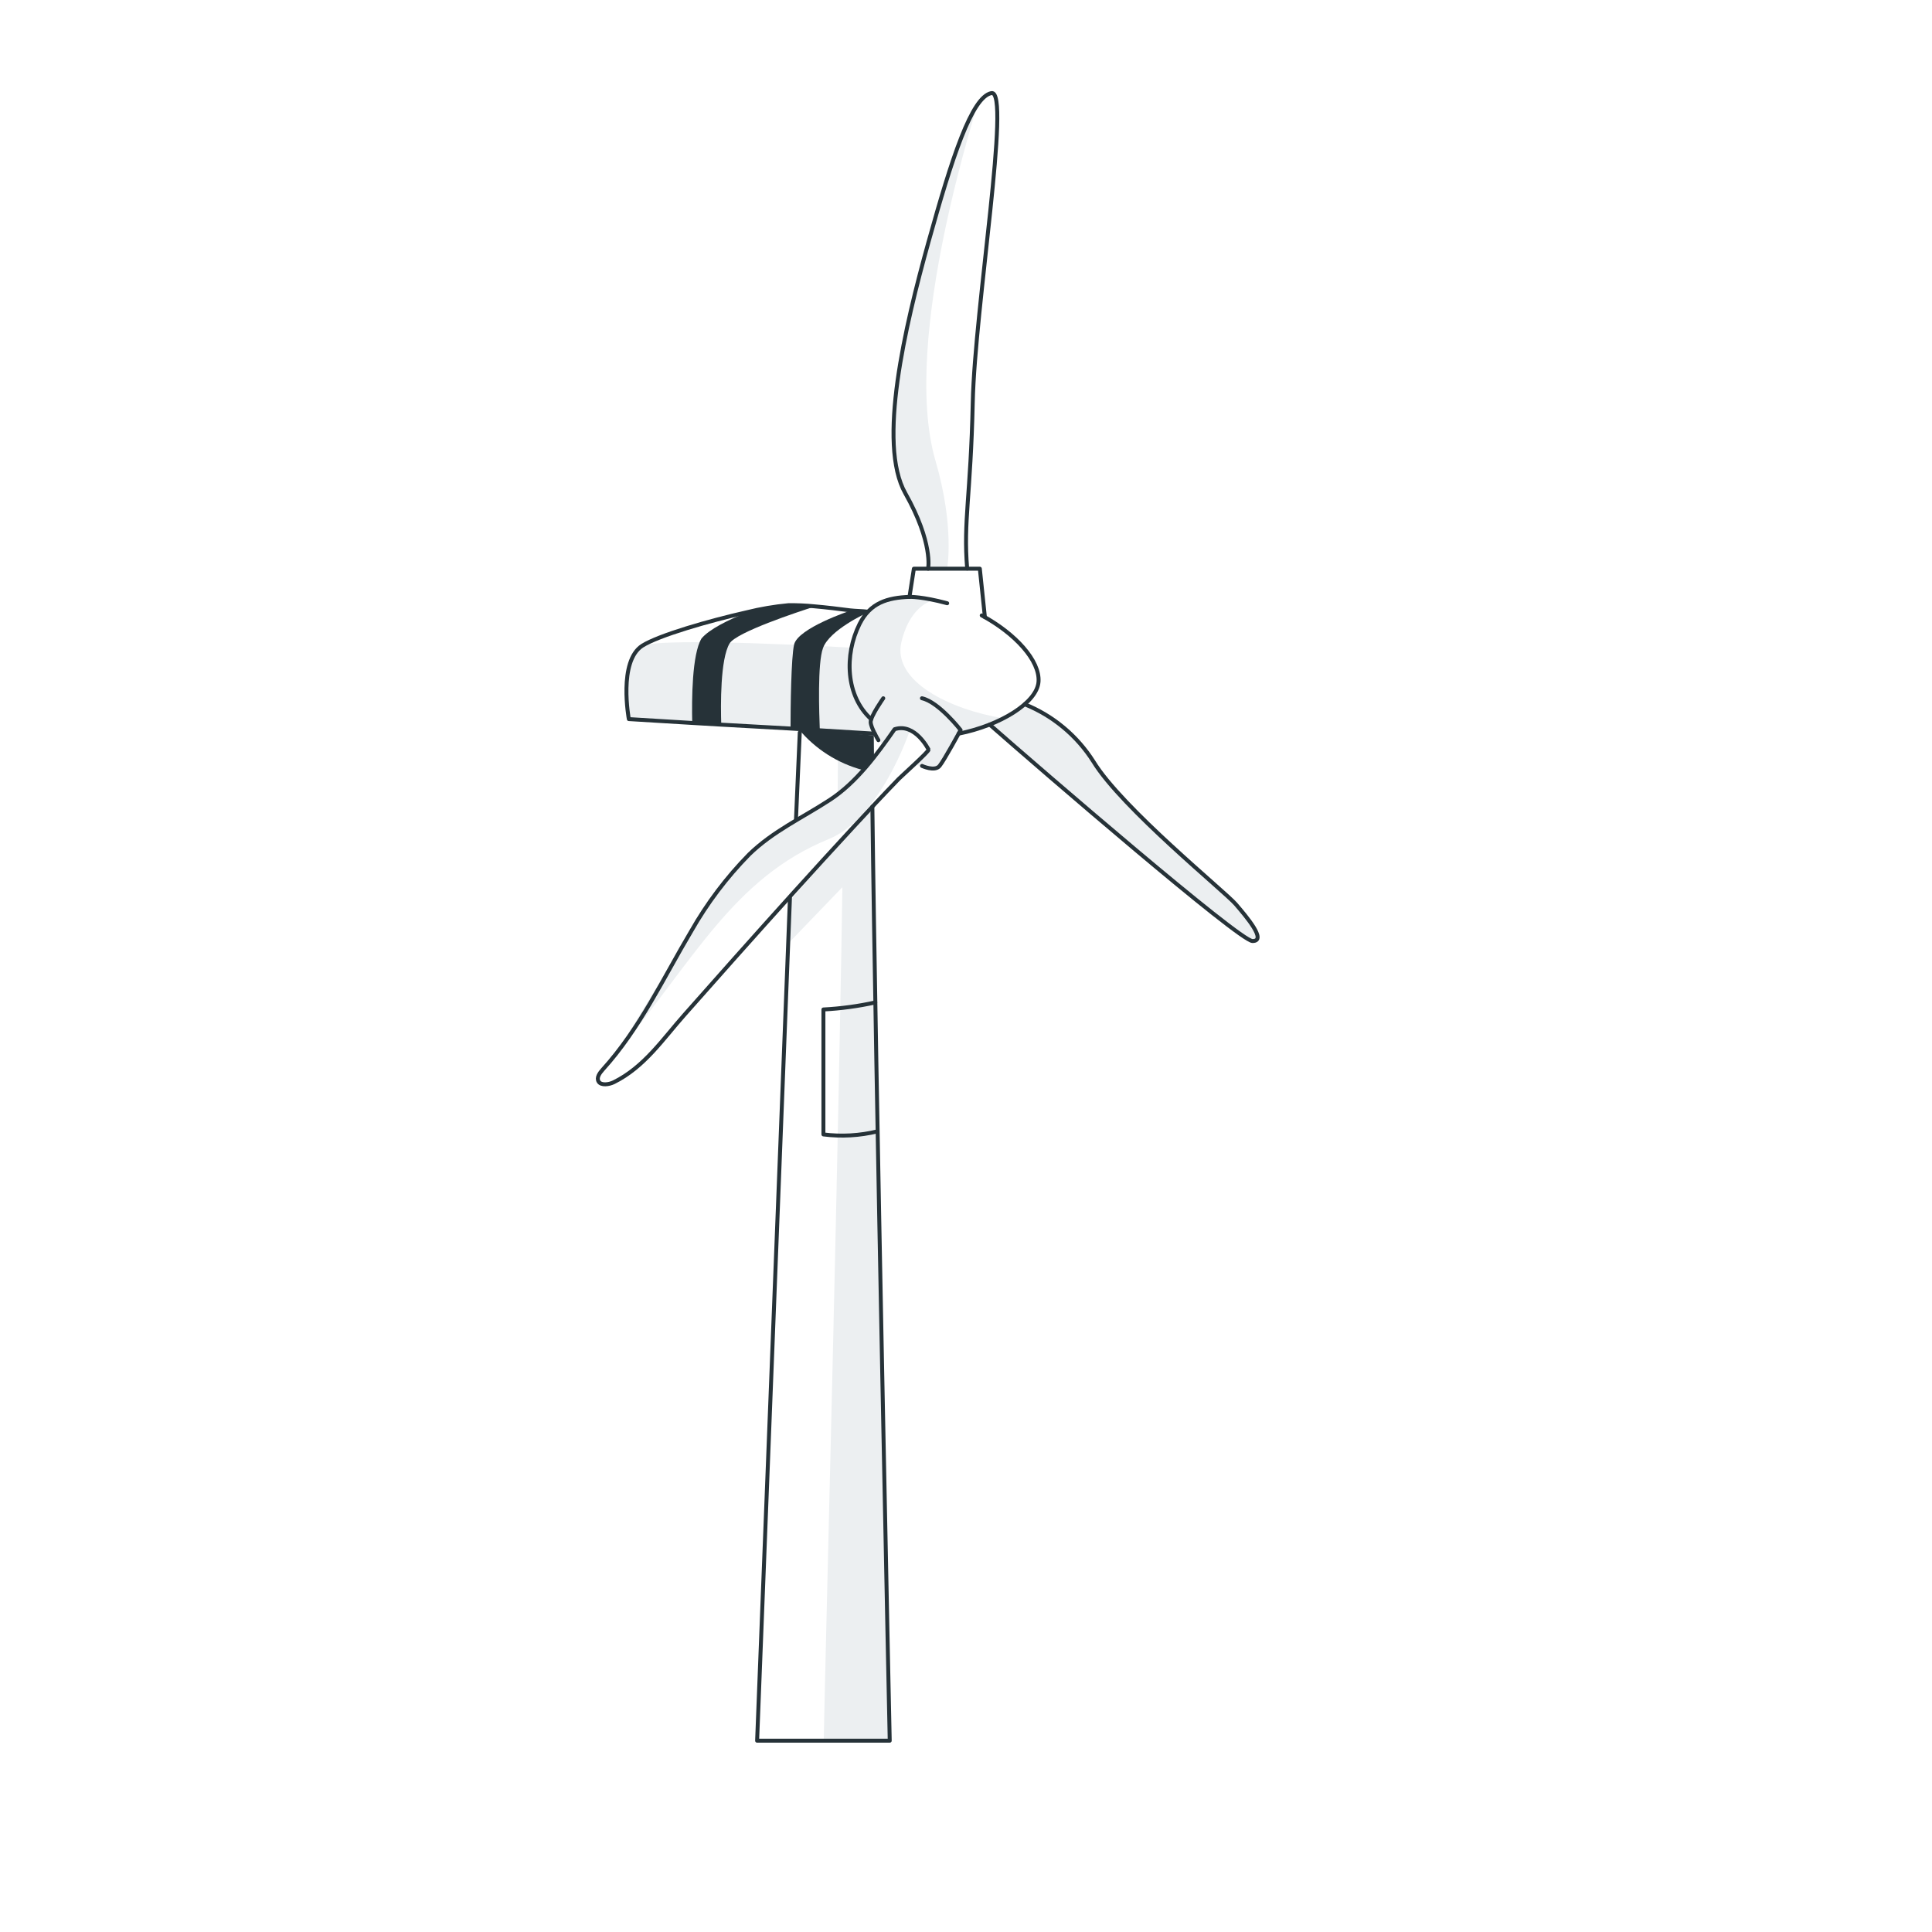
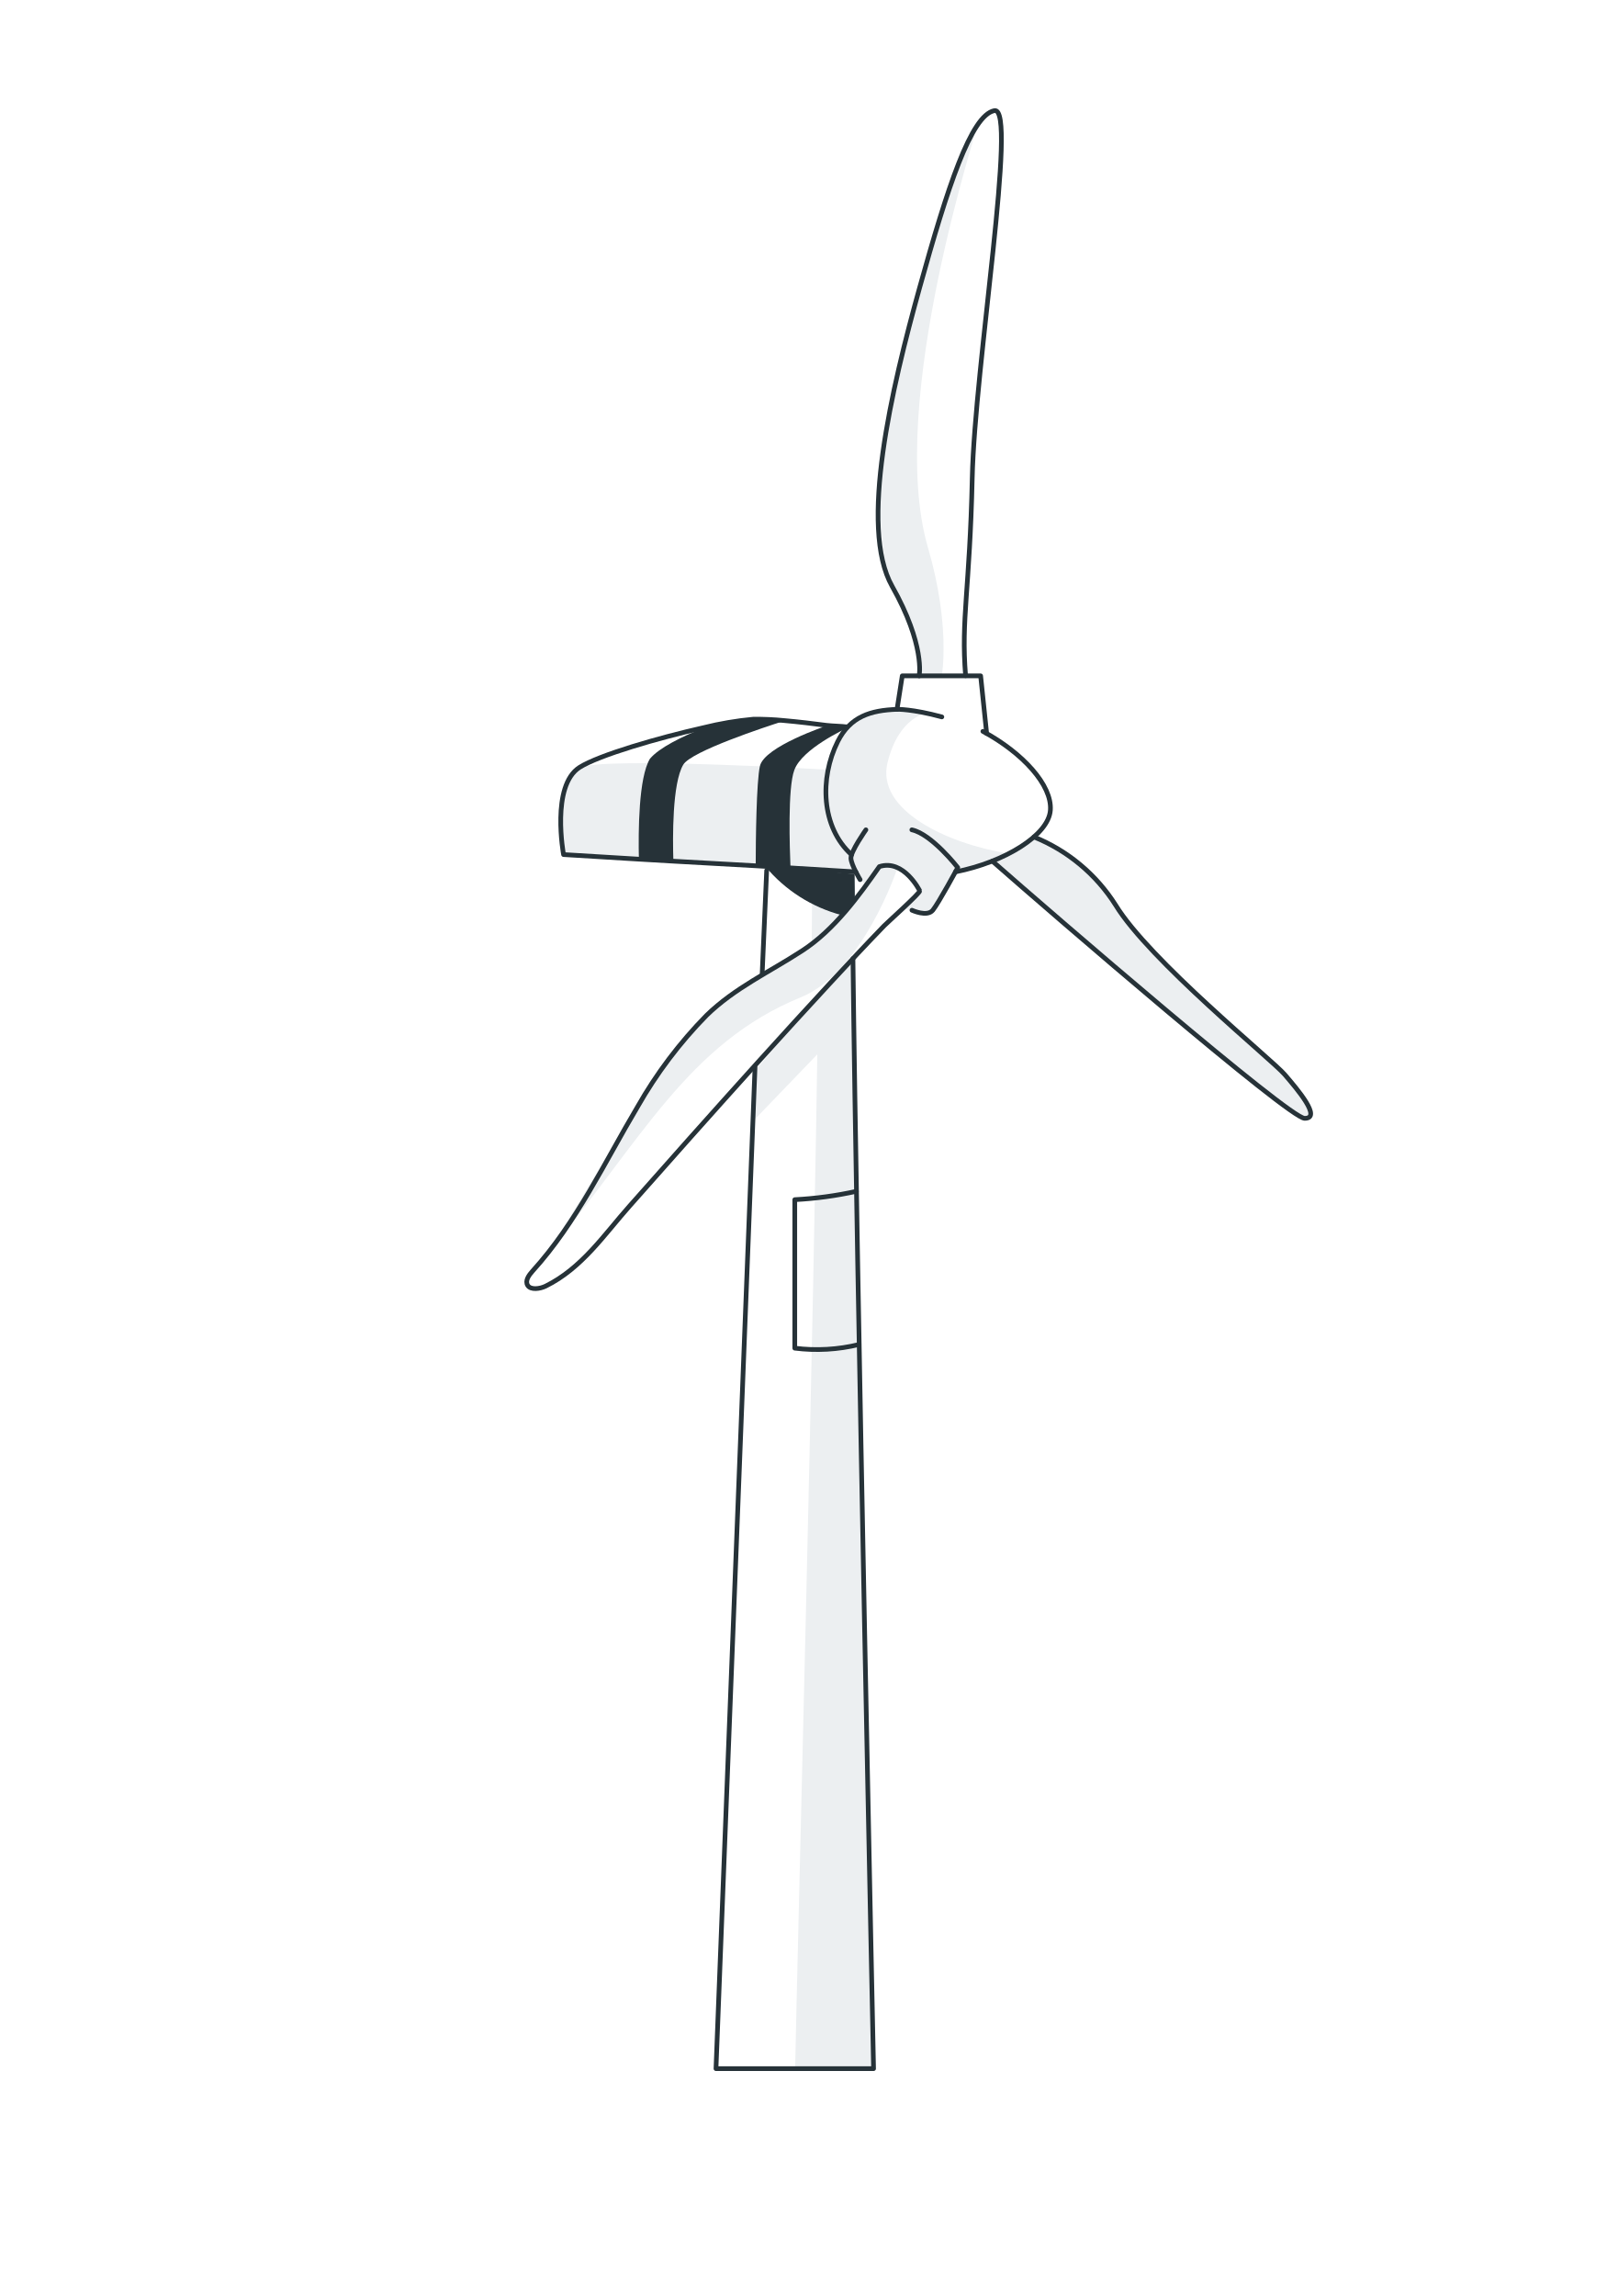
- <svg xmlns="http://www.w3.org/2000/svg" class="animated" viewBox="0 0 500 500" version="1.1">
+ <svg xmlns="http://www.w3.org/2000/svg" class="animated" viewBox="40 0 350 500" version="1.1">
  <style>svg#freepik_stories-wind-turbine:not(.animated) .animable {opacity: 0;}svg#freepik_stories-wind-turbine.animated #freepik--wind-turbine-1--inject-16 {animation: 1s 1 forwards cubic-bezier(.36,-0.01,.5,1.38) slideUp,1.5s Infinite  linear floating;animation-delay: 0s,1s;}            @keyframes slideUp {                0% {                    opacity: 0;                    transform: translateY(30px);                }                100% {                    opacity: 1;                    transform: inherit;                }            }                    @keyframes floating {                0% {                    opacity: 1;                    transform: translateY(0px);                }                50% {                    transform: translateY(-10px);                }                100% {                    opacity: 1;                    transform: translateY(0px);                }            }        .animator-hidden { display: none; }</style>
  <g id="freepik--Shadow--inject-16" class="animable animator-hidden" style="transform-origin: 250px 457.39px;">
    <ellipse cx="250" cy="457.39" rx="133.72" ry="15.53" style="fill: rgb(236, 239, 241); transform-origin: 250px 457.39px;" id="eleeogs9lgvzh" class="animable" />
    <g id="ellyk4jlitns">
      <ellipse cx="250" cy="457.39" rx="133.72" ry="15.53" style="fill: rgb(255, 255, 255); opacity: 0.5; transform-origin: 250px 457.39px;" class="animable" />
    </g>
  </g>
  <g id="freepik--wind-turbine-2--inject-16" class="animable animator-hidden" style="transform-origin: 307.18px 304.277px;">
    <path d="M367.84,315.15l-.06-.07-.23-.31c-.15-.19-.28-.37-.42-.53h0l-4.43-4.49-.1-.09L347.7,294.57a1,1,0,0,1-.14-.16c-.76-.9-6.34-7.52-8.73-11.23a.75.75,0,0,1-.07-.12,10.93,10.93,0,0,1-.6-1,10.71,10.71,0,0,0-1.24-1.77.53.53,0,0,1-.1-.12,41.73,41.73,0,0,0-10.55-8.3l-.19-.09a24.33,24.33,0,0,0-2.44-1.17l-.17-.07a4.2,4.2,0,0,0,2.18-4.16,2.17,2.17,0,0,0,0-.25.57.57,0,0,0,0-.18l0-.15c-.63-2.51-3.8-5.91-6.63-7.86l-.71-.47a7.3,7.3,0,0,0-.63-.37l-.27-.15h0l-.78-7.54h-1.37l-.4-4.64s0-1.83.1-4.75c0-.16,0-.31,0-.47.18-7,.59-19.63,1.34-28.65v0c1.07-13.14,2.64-27.74,3.23-35.75,0-.09,0-.17,0-.25a.66.66,0,0,1,0-.14c0-.46.07-.91.1-1.36s.07-.8.1-1.19c.51-5.74,1.13-11,.23-13.32a2,2,0,0,0-.75-1c-1.82-1.14-4.67,6.17-6.82,13.32h0c-.41,1.4-.8,2.8-1.15,4.12-.05.18-.1.35-.16.54-1.55,5.9-5.29,20.45-7.37,32a67.13,67.13,0,0,0-1.43,12.93,0,0,0,0,0,0,.05c.45,9.24,1.09,10,3.35,17A58.15,58.15,0,0,1,308.21,249v0l-1.08.2-.86.16-.7,4.39a10.54,10.54,0,0,0-4.55.92,5.73,5.73,0,0,0-2.06,1.56h0l-1-.22h0a45.81,45.81,0,0,0-7.27-.77,48.48,48.48,0,0,0-8.19.51h-.09c-8.21,1.26-15.39,3.91-18,5.49a2.26,2.26,0,0,0-.26.16h0a1.48,1.48,0,0,0-.27.19.42.42,0,0,0-.13.11l-.09.07a.52.52,0,0,0-.11.1l-.1.11c-.83,1-1.51,3.31-1.76,5.7v0a14.11,14.11,0,0,0,.16,4.35,3.66,3.66,0,0,0,.2.68.16.16,0,0,1,0,0l9.85.58,4.51.27,6.08.35h0l-.9,20.37s-2.5,1.83-5.5,4.41a59.11,59.11,0,0,0-6.63,6.61c-.18.2-.33.41-.5.63l-.62.83a1.19,1.19,0,0,0-.16.23,139.19,139.19,0,0,0-7.42,12.59c-2.47,4.56-4.61,8.65-5.51,9.91a0,0,0,0,0,0,0c-1.06,1.49-3,5.33-5,8.84-1.59,2.85-3.2,5.5-4.36,6.49l0,0c-2.57,2.2-4.15,4.57-2.84,5.18s3.44.25,7.36-3a.41.41,0,0,0,.13-.1c3.88-3.2,13.78-16.36,14.39-17.17s1.42-1.75,2.15-2.62c.29-.36.59-.74.9-1.1,1.77-2.13,4-4.86,6-7.24.49-.62,1-1.23,1.52-1.85q.44-.54.9-1.08c.65-.8,1.31-1.59,2-2.38,2-2.33,2.48-2,2.48-2l-.15,3.65-.11,2.35h0l-3.66,132.75c3.27-.65,6.53.83,9.77,0,3.08-.79,9.13.95,12.17,0h.07l-4.91-155.16v-.24l.14-.14,2.17-2.4,11.2-12.32a.36.36,0,0,1,.11-.1,4,4,0,0,0,.51.31,2,2,0,0,0,1.95.1c1-.68,3.22-5.44,3.22-5.44l2.89-.74.07,0h0l1.41-.36,1.21,1.13L326.3,282l.31.29,40.77,37.89.06.05c.25.29,2.57,2.8,4.07,2.06C372.74,321.7,369.39,317.13,367.84,315.15ZM295.47,283l-.64.73-.08.09-.8.9-.05,0v-9.72h.93l5.36,0,.29,1.19,0,.17-.59.88A71.78,71.78,0,0,1,295.47,283Z" style="fill: rgb(255, 255, 255); transform-origin: 307.178px 304.137px;" id="elo7y5tipxot" class="animable" />
    <path d="M320.18,272.7l-1.34,2.4L317.63,274l-1.45.37-.07,0-2.89.74s-2.17,4.76-3.22,5.44a2,2,0,0,1-1.95-.1l.67-1.78a6.62,6.62,0,0,0-6.76-4.39l-.46,2.87s-2-3.35-1.95-3.82-2.83-3.54-3.28-8.05,1.77-13.33,13.31-10.94c0,0-3.73.36-5.24,6.52S312,271.38,320.18,272.7Z" style="fill: rgb(236, 239, 241); transform-origin: 308.198px 267.347px;" id="eleyvorm7z59f" class="animable" />
    <polygon points="280.34 317.89 291.32 306.45 290.27 299.38 281.03 310.78 280.34 317.89" style="fill: rgb(236, 239, 241); transform-origin: 285.83px 308.635px;" id="ellocrje39gq9" class="animable" />
    <path d="M288.18,265.89v-1.48l6.29,6.21-.51,4.11v10.35c-1.64,1.64-4.42,3.88-5.72,4.9C288.38,275.83,288.38,266.36,288.18,265.89Z" style="fill: rgb(236, 239, 241); transform-origin: 291.325px 277.195px;" id="elm4tuu02w4za" class="animable" />
    <path d="M298.83,450.49h-.07c-3,.95-9.09-.79-12.17,0,.33-18.91.77-95.81,1.12-119.42.1-6.8.19-13.46.28-19.74,0-.49,0-1,0-1.44,0-2.69.07-5.31.1-7.84V302l.79-.9,1.39-1.59,3.63-4.16h0Z" style="fill: rgb(236, 239, 241); transform-origin: 292.71px 373.066px;" id="el7urjypljcdh" class="animable" />
    <path d="M371.51,322.32c-1.59.79-4.09-2.08-4.09-2.08L317.63,274l-1.45.37a23.8,23.8,0,0,0,7.46-3.72c5.36,2.16,12.66,8,14.52,11.45s9.49,12.44,9.49,12.44l19.48,19.72S373.09,321.53,371.51,322.32Z" style="fill: rgb(236, 239, 241); transform-origin: 343.978px 296.554px;" id="elgbppnhox3yg" class="animable" />
    <path d="M296.56,261.71s-29.36-1.73-32.5-.27-3.05,8.8-2.1,11.41l37.55,2.21,0-1.74.09-.47S295.76,270.14,296.56,261.71Z" style="fill: rgb(236, 239, 241); transform-origin: 280.489px 267.957px;" id="elubvec42plm" class="animable" />
    <path d="M305.58,274.73s-5.42,11.73-12.57,16.8-21.15,14.73-33.2,29.21c0,0,6.25-13.77,13.15-19.49s16.2-11.21,19-14.16,10-12.82,10-12.82Z" style="fill: rgb(236, 239, 241); transform-origin: 282.695px 297.505px;" id="elw88qm4y4pe" class="animable" />
    <path d="M312.28,171.48c-4.21,21.19-5.36,50.73-2.65,61.12s1.81,16.81,1.81,16.81h-4.3v-.16l1.07-.2a56.69,56.69,0,0,0-2.63-11.26c-2.27-7-2.9-7.78-3.36-17s6.8-37.35,8.94-45.42c.36-1.34.76-2.76,1.18-4.18Z" style="fill: rgb(236, 239, 241); transform-origin: 307.27px 210.3px;" id="el7f96uxzjp88" class="animable" />
    <path d="M305.58,253.79c-3.45.13-6.11.93-7.75,4.21-2.42,4.82-2.17,11.25,1.8,14.85" style="fill: none; stroke: rgb(38, 50, 56); stroke-linecap: round; stroke-linejoin: round; transform-origin: 300.926px 263.32px;" id="el2eeyv7ucxao" class="animable" />
    <path d="M313.22,275.1c6.45-1.28,12.19-4.83,12.42-8.09s-3.59-7.5-8.83-10.33" style="fill: none; stroke: rgb(38, 50, 56); stroke-linecap: round; stroke-linejoin: round; transform-origin: 319.435px 265.89px;" id="elakmhnn1e5in" class="animable" />
    <path d="M317.31,257l-.79-7.55H306.26l-.68,4.38a22.67,22.67,0,0,1,5.86,1" style="fill: none; stroke: rgb(38, 50, 56); stroke-linecap: round; stroke-linejoin: round; transform-origin: 311.445px 253.225px;" id="el91q8854au6w" class="animable" />
    <path d="M308.17,249.41s.9-5-4-14.54,0-32.11,4-48.35,7.5-28,10.92-28.69-2.88,41.32-3.24,59.54-1.65,22.79-1,32" style="fill: none; stroke: rgb(38, 50, 56); stroke-linecap: round; stroke-linejoin: round; transform-origin: 311.11px 203.616px;" id="elsh54l6n1heh" class="animable" />
    <path d="M308.73,278.66s-2.66-5.79-6.77-4.39c-3.48,5.37-7.61,11.49-12.88,15.21-5.55,3.91-11.37,6.76-16.12,11.77a79.71,79.71,0,0,0-11.57,16.55c-5.58,10.12-10.19,20.93-17.61,29.79-.63.75-1.31,1.77-.81,2.61s2,.64,3,.11c6.09-3.24,9.81-9.33,14.07-14.51,3.38-4.11,6.74-8.23,10.12-12.33,7.77-9.41,15.57-18.79,23.5-28.06,3-3.51,6-7,9.1-10.43C303.21,284.47,308.87,279,308.73,278.66Z" style="fill: none; stroke: rgb(38, 50, 56); stroke-linecap: round; stroke-linejoin: round; transform-origin: 275.765px 312.41px;" id="el6opmdudy5ze" class="animable" />
    <path d="M300.75,276.12a9.73,9.73,0,0,1-1.21-2.8c0-.89,2-3.74,2-3.74" style="fill: none; stroke: rgb(38, 50, 56); stroke-linecap: round; stroke-linejoin: round; transform-origin: 300.54px 272.85px;" id="elp9jjrsyhz2t" class="animable" />
    <path d="M307.53,280.12s2,.92,2.73,0,3.26-5.59,3.26-5.59-3.4-4.39-6-4.95" style="fill: none; stroke: rgb(38, 50, 56); stroke-linecap: round; stroke-linejoin: round; transform-origin: 310.52px 275.054px;" id="eldnesb1nnesa" class="animable" />
    <path d="M317.85,273.88c10,9.6,50.08,48.44,52.64,48.44,2.94,0-1.21-5.34-3.36-8.08s-22.7-21-28.38-31.18c-3.61-6.5-11-10.69-15.28-12.51" style="fill: none; stroke: rgb(38, 50, 56); stroke-linecap: round; stroke-linejoin: round; transform-origin: 344.679px 296.435px;" id="el4val7x4vlx" class="animable" />
    <path d="M300.19,275.1l-8.57-.5-4.56-.28-10.74-.62-4.5-.27-9.86-.58s-1.68-9,2.1-11.41c2.56-1.62,10.31-3.87,16.23-5.2a43.84,43.84,0,0,1,6.5-1.11,36.14,36.14,0,0,1,4,.18c1.9.16,3.94.41,5.58.62.76.1,2.06.12,2.58.2" style="fill: none; stroke: rgb(38, 50, 56); stroke-linecap: round; stroke-linejoin: round; transform-origin: 280.889px 265.114px;" id="el2h1vmu1huqy" class="animable" />
    <line x1="281.5" y1="294.43" x2="282.4" y2="274.05" style="fill: none; stroke: rgb(38, 50, 56); stroke-linecap: round; stroke-linejoin: round; transform-origin: 281.95px 284.24px;" id="elk26ikwfcsg8" class="animable" />
    <polyline points="298.76 450.49 276.82 450.49 280.48 317.74 280.48 317.73 280.59 315.38 280.6 315.28 280.79 310.7" style="fill: none; stroke: rgb(38, 50, 56); stroke-linecap: round; stroke-linejoin: round; transform-origin: 287.79px 380.595px;" id="eli9596ybuvbm" class="animable" />
    <path d="M298.76,450.49c-.39-18.69-3.9-97.66-4.29-120-.13-7-.24-13.82-.34-20.07-.08-5.48-.16-10.56-.21-15v-.23h0" style="fill: none; stroke: rgb(38, 50, 56); stroke-linecap: round; stroke-linejoin: round; transform-origin: 296.34px 372.84px;" id="el84yb9dtd2hf" class="animable" />
    <path d="M294,274.73c-.15,0-.13,3.66-.08,10.46" style="fill: none; stroke: rgb(38, 50, 56); stroke-linecap: round; stroke-linejoin: round; transform-origin: 293.942px 279.96px;" id="elcflv97n0y48" class="animable" />
    <path d="M290.8,255.31c-2.49.79-12.14,4-13.18,5.73-1.45,2.45-1.39,9.64-1.3,12.66l-4.5-.27c-.09-3.68-.05-10.68,1.43-13.15,1.21-1.44,4.15-2.89,7-4a43.84,43.84,0,0,1,6.5-1.11A36.14,36.14,0,0,1,290.8,255.31Z" style="fill: rgb(38, 50, 56); transform-origin: 281.296px 264.431px;" id="ele0xbv6cak86" class="animable" />
    <path d="M299,256.29s-5.8,2.65-6.85,5.47c-.88,2.35-.61,10.24-.49,12.84l-4.56-.28c0-3.28.1-11.07.56-13.1.58-2.58,8.76-5.29,8.76-5.29l1.95.27Z" style="fill: rgb(38, 50, 56); transform-origin: 293.05px 265.265px;" id="el04f2pduz41st" class="animable" />
    <path d="M294.13,310.37a49.81,49.81,0,0,1-8.06,1.09v19.47a23.27,23.27,0,0,0,8.4-.48" style="fill: none; stroke: rgb(38, 50, 56); stroke-linecap: round; stroke-linejoin: round; transform-origin: 290.27px 320.74px;" id="elc1xqxw8csj4" class="animable" />
    <path d="M282.4,274.05A19,19,0,0,0,294,280.23l-.06-5.72Z" style="fill: rgb(38, 50, 56); transform-origin: 288.2px 277.14px;" id="el9dxzsuf6lln" class="animable" />
    <g id="elgalw51yw705">
      <path d="M293.92,295.33l-3.63,4.16h0l0-.11-1.36,1.69h0l-.79.9v.07L281,310.78l-.69,7.11,7.67-8c0,.48,0,1,0,1.43-.09,6.28-.18,12.94-.28,19.74-.35,23.61-.79,100.51-1.12,119.42,3.08-.79,9.13.95,12.17,0h.07l-4.9-155.17Z" style="opacity: 0.1; transform-origin: 289.565px 373.041px;" class="animable" />
    </g>
    <g id="els5t6idn30z8">
      <path d="M367.13,314.23l-19.48-19.72s-7.61-8.95-9.49-12.44-9.16-9.29-14.52-11.45a22.8,22.8,0,0,1-3.49,2.15l0-.07c-8.23-1.32-17.35-5.68-15.84-11.85s5.24-6.52,5.24-6.52c-8.91-1.85-12.26,3-13.12,7.37-1.82-.1-29.36-1.67-32.4-.26s-3.05,8.8-2.1,11.41l26.38,1.55c0,4.05,0,9.36-.1,15.58,1.05-.82,3.07-2.45,4.67-3.91-.34.39-.65.74-.92,1-2.83,3-12.12,8.44-19,14.16s-13.15,19.49-13.15,19.49c12.05-14.48,26.05-24.14,33.2-29.21,6.6-4.68,11.71-15,12.47-16.59a7,7,0,0,1,3.24,3.72l-.67,1.78a2,2,0,0,0,1.95.1c1.05-.68,3.22-5.44,3.22-5.44l2.89-.74.07,0,1.45-.37,49.79,46.27s2.5,2.87,4.09,2.08S367.13,314.23,367.13,314.23Zm-68.22-42.09a9.53,9.53,0,0,1-1.81-3.49A19.64,19.64,0,0,0,298.91,272.14Zm-5,12.68V274.73l5.55.33,0-1.74h0a9.63,9.63,0,0,0,1.22,2.58C299.16,278.09,296.22,282.05,294,284.82Zm8-10.55h0a7,7,0,0,1,2.78.35Z" style="opacity: 0.1; transform-origin: 315.795px 288.192px;" class="animable" />
    </g>
    <g id="el7537ausi1l5">
      <path d="M305.58,237.79a56.69,56.69,0,0,1,2.63,11.26l-1.07.2v.16h4.3s.9-6.42-1.81-16.81-1.56-39.93,2.65-61.12l.06-.32c-.42,1.42-.82,2.84-1.18,4.18-2.14,8.07-9.41,36.19-8.94,45.42S303.31,230.8,305.58,237.79Z" style="opacity: 0.1; transform-origin: 307.269px 210.285px;" class="animable" />
    </g>
  </g>
  <g id="freepik--wind-turbine-1--inject-16" class="animable animator-active" style="transform-origin: 239.999px 237.243px;">
    <polygon points="215.97 234.34 219.68 229.97 215.96 234.05 215.97 234.34" style="fill: none; transform-origin: 217.82px 232.155px;" id="el0xf4g4nvai2h" class="animable" />
    <path d="M318.75,233l-13.34-10.88s-19.84-20-23-25.78-8.08-10.33-17-13.91l-.28-.12a7,7,0,0,0,3.62-6.91c-.44-5-8.39-12.92-13.89-15.68l-1.31-12.54h-2.26l-.68-7.71s.62-34.51,2.43-56.33,3.41-32.79,4.39-46.09,2.75-10.68-.87-12.94c-3-1.87-10.87,19.83-11.46,22-3.57,13.42-13.25,40.21-13.25,55.57,0,13.12-1.95,18.11,3.49,26.15,6.83,10.1,4.37,18.71,4.37,18.71l-1.78.33-1.45.26-.66,4.14-.48,3.15s-7.39-.33-11,4.15a75.51,75.51,0,0,0-27.57-.84c-15.47,2.33-28.78,7.68-31.38,10s-4.58,12.9-2.66,18.32l34,2v.17l19.15,1.58v-.07h1.55l8.93.05.21.89,1,.08-1-.08,2,2.12c-2.38,3.71-6.78,7.76-9.21,10.57a9.61,9.61,0,0,1-3.45,2.51v-.17c-3.07,3.17-8.25,8.26-12.36,10.89-3.18,2-7.14,4.7-10.28,6.83-4,3.1-10.32,10.18-16,20-5.94,10.28-16.7,27.81-22.42,34.92-2.6,7.37,11.46-2.58,11.46-2.58s20.06-23.37,23.91-28c1.68-2,24.21-26.86,24.21-26.86l11.33-12.25,11.55-11.57a26.51,26.51,0,0,0,2.16,1.57,3.35,3.35,0,0,0,3.26.15c1.73-1.12,5.35-9,5.35-9l4.82-1.23.11,0,3.13-.81,1.5,1.73,65.28,53.55,2.5.11-1.07-3.24Z" style="fill: rgb(255, 255, 255); transform-origin: 239.975px 152.527px;" id="elbuots25vesd" class="animable" />
    <polygon points="204.44 232.38 202.41 278.66 199.25 350.63 195.93 426.05 230.26 426.05 225.77 208.75 204.44 232.38" style="fill: rgb(255, 255, 255); transform-origin: 213.095px 317.4px;" id="el53blnrp0tmy" class="animable" />
    <path d="M215.92,216.91s1.06-1.16,2.61-2.94c0,0-1,1.13-2.61,2.77Z" style="fill: none; transform-origin: 217.225px 215.44px;" id="eltur94pzykmn" class="animable" />
    <path d="M218.53,214A109.43,109.43,0,0,0,227,203.09l-.34-1.38-.21-.89-8.93,0h-1.55v16C217.5,215.1,218.53,214,218.53,214Z" style="fill: none; transform-origin: 221.485px 208.82px;" id="el8ybv4ccohco" class="animable" />
    <path d="M225.76,206.38V190.47l-19.15-1.58-1.49,33.7s-.75.55-2,1.51c3.14-2.13,7.11-4.79,10.28-6.82C217.51,214.65,222.7,209.55,225.76,206.38Z" style="fill: rgb(255, 255, 255); transform-origin: 214.44px 206.495px;" id="elt3xjmcdev2i" class="animable" />
    <polygon points="226.4 200.82 217.47 200.77 215.92 200.76 215.92 200.83 226.61 201.71 226.4 200.82" style="fill: none; transform-origin: 221.265px 201.235px;" id="el3t4d7te5tyg" class="animable" />
    <path d="M218.53,214A109.43,109.43,0,0,0,227,203.09l-.34-1.38-10.69-.88v16.08S217,215.75,218.53,214Z" style="fill: none; transform-origin: 221.485px 208.87px;" id="elt59t678kirq" class="animable" />
    <path d="M259.69,185.89l-2.18,1.25-2.08.85-2.41.61-.11,0-4.82,1.23s-3.62,7.91-5.35,9c-1.09.7-4.77-.53-5.61-1l3.19-3.92s-.89-6-8.8-5.28l-2.94,4.51s-3.41-5.56-3.26-6.34-4.7-5.89-5.45-13.39,2.95-22.15,22.16-18.17c0,0-6.21.6-8.73,10.84S246,183.68,259.69,185.89Z" style="fill: rgb(236, 239, 241); transform-origin: 239.735px 176.804px;" id="elsngzk1fugc" class="animable" />
    <polygon points="203.56 244.62 221.84 225.62 220.24 214.88 204.71 232.81 203.56 244.62" style="fill: rgb(236, 239, 241); transform-origin: 212.7px 229.75px;" id="elalbvgnx15ec" class="animable" />
    <path d="M216.6,174.56v-2.45l10.48,10.32-.85,6.83v17.19a122.81,122.81,0,0,1-9.52,8.15C216.94,191.08,217,175.34,216.6,174.56Z" style="fill: rgb(236, 239, 241); transform-origin: 221.84px 193.355px;" id="el6lbj17oxdf" class="animable" />
    <path d="M230.26,450.49H213.18c.43-23.55,4.15-162.91,5-233.58l7.52-7.21Z" style="fill: rgb(236, 239, 241); transform-origin: 221.72px 330.095px;" id="elyzkxhlnlbkg" class="animable" />
    <path d="M324.75,243.5c-2.64,1.31-68.25-55.95-68.25-55.95l-1.34-.67A24.13,24.13,0,0,0,265.72,182c8.92,3.58,15.62,11.54,18.72,17.26s20.49,20.5,20.49,20.5l16.4,16.11S327.38,242.18,324.75,243.5Z" style="fill: rgb(236, 239, 241); transform-origin: 290.286px 212.761px;" id="elfff1m78joa" class="animable" />
    <path d="M220.35,167.62s-48.88-2.88-54.11-.45-5.09,14.63-3.5,19l62.53,3.66,0-2.89.15-.78S219,181.63,220.35,167.62Z" style="fill: rgb(236, 239, 241); transform-origin: 193.595px 178.013px;" id="eloefm2qi3s1e" class="animable" />
    <path d="M235.37,189.26s-7.43,22.4-20.93,27.91c-24.66,10.08-34.8,31.31-54.88,55.38,0,0,14.29-23.68,22.25-36.29,11.77-18.67,24.39-24,30.24-27.51a55.72,55.72,0,0,0,19.47-20Z" style="fill: rgb(236, 239, 241); transform-origin: 197.465px 230.65px;" id="elbkl0nabpvnk" class="animable" />
    <path d="M242.11,119.26c5,17.12,3,27.92,3,27.92H238v-.26l1.78-.33s2.13-4.75-3.41-15.62c-2.65-5.2-3.57-3.72-4.67-19s12.4-69.32,21-84.26C253.75,25.69,232.81,87.41,242.11,119.26Z" style="fill: rgb(236, 239, 241); transform-origin: 242.188px 87.421px;" id="elcv24e8234m" class="animable" />
    <path d="M235.37,154.47c-5.75.21-10.17,1.55-12.91,7-4,8-3.61,18.68,3,24.66" style="fill: none; stroke: rgb(38, 50, 56); stroke-linecap: round; stroke-linejoin: round; stroke-width: 1.021px; transform-origin: 227.624px 170.3px;" id="elq4mrabxtr6" class="animable" />
    <path d="M248.09,189.87c10.74-2.12,20.29-8,20.68-13.44s-6-12.46-14.7-17.16" style="fill: none; stroke: rgb(38, 50, 56); stroke-linecap: round; stroke-linejoin: round; stroke-width: 1.021px; transform-origin: 258.438px 174.57px;" id="elpje4yxsovc9" class="animable" />
    <path d="M254.89,159.72l-1.31-12.54H236.51l-1.14,7.29s3.25-.11,9.76,1.65" style="fill: none; stroke: rgb(38, 50, 56); stroke-linecap: round; stroke-linejoin: round; stroke-width: 1.021px; transform-origin: 245.13px 153.45px;" id="elrf54hu4wtt" class="animable" />
    <path d="M240.2,147.18s1.34-6.68-5.91-19.53-.08-43.16,6-65,11.19-37.59,16.3-38.56-4.3,55.53-4.84,80-2.46,30.62-1.45,43.05" style="fill: none; stroke: rgb(38, 50, 56); stroke-linecap: round; stroke-linejoin: round; stroke-width: 1.021px; transform-origin: 244.672px 85.629px;" id="elldaivdzn0nq" class="animable" />
    <path d="M240.32,194s-3.46-7-8.8-5.28c-4.51,6.46-9.87,13.8-16.73,18.27-7.2,4.7-14.76,8.13-20.92,14.14a96.19,96.19,0,0,0-15,19.88c-7.24,12.17-13.23,25.15-22.88,35.79-.81.9-1.7,2.13-1.05,3.14s2.63.76,3.9.14c7.91-3.9,12.75-11.22,18.28-17.44,4.39-4.93,8.75-9.88,13.14-14.81,10.09-11.31,20.22-22.58,30.52-33.71,3.89-4.21,7.81-8.41,11.81-12.54C233.15,201,240.5,194.4,240.32,194Z" style="fill: none; stroke: rgb(38, 50, 56); stroke-linecap: round; stroke-linejoin: round; stroke-width: 1.021px; transform-origin: 197.519px 234.535px;" id="elza0pk7efjbr" class="animable" />
    <path d="M227.33,191.56s-1.93-3.17-2-4.65,3.26-6.2,3.26-6.2" style="fill: none; stroke: rgb(38, 50, 56); stroke-linecap: round; stroke-linejoin: round; stroke-width: 1.021px; transform-origin: 226.959px 186.135px;" id="el3u35xtnnus" class="animable" />
    <path d="M238.62,198.22s3.29,1.53,4.54,0,5.44-9.29,5.44-9.29-5.68-7.29-10-8.22" style="fill: none; stroke: rgb(38, 50, 56); stroke-linecap: round; stroke-linejoin: round; stroke-width: 1.021px; transform-origin: 243.6px 189.805px;" id="eltqktc18hzrd" class="animable" />
    <path d="M256.15,187.54c12.93,11.37,64.64,56,68,56,3.81,0-1.57-6.32-4.37-9.57s-29.45-24.83-36.81-36.89a37.75,37.75,0,0,0-17.77-14.81" style="fill: none; stroke: rgb(38, 50, 56); stroke-linecap: round; stroke-linejoin: round; stroke-width: 1.021px; transform-origin: 290.809px 212.905px;" id="eldiexjcswf6p" class="animable" />
    <path d="M226.39,189.87,212.12,189l-7.58-.46-17.88-1-7.51-.44-16.41-1s-2.8-15,3.5-19c4.26-2.68,17.16-6.42,27-8.64a72.31,72.31,0,0,1,10.81-1.84,60.28,60.28,0,0,1,6.67.29c3.17.28,6.57.69,9.3,1.05,1.27.15,3.43.19,4.3.32" style="fill: none; stroke: rgb(38, 50, 56); stroke-linecap: round; stroke-linejoin: round; stroke-width: 1.021px; transform-origin: 194.255px 173.243px;" id="elezuhh9joy8d" class="animable" />
    <line x1="206" y1="212.05" x2="206.98" y2="189.56" style="fill: none; stroke: rgb(38, 50, 56); stroke-linecap: round; stroke-linejoin: round; stroke-width: 1.021px; transform-origin: 206.49px 200.805px;" id="el933veev09n" class="animable" />
    <path d="M225.77,208.75c.79,67.5,4.49,241.74,4.49,241.74H195.94l8.5-218.11" style="fill: none; stroke: rgb(38, 50, 56); stroke-linecap: round; stroke-linejoin: round; stroke-width: 1.021px; transform-origin: 213.1px 329.62px;" id="elgxea1bl5g3" class="animable" />
    <path d="M210.75,157c-4.13,1.32-20.2,6.61-21.94,9.53-2.42,4.07-2.31,16-2.15,21l-7.51-.44c-.14-6.12-.07-17.74,2.4-21.85,2-2.4,6.9-4.8,11.72-6.72a72.31,72.31,0,0,1,10.81-1.84A60.28,60.28,0,0,1,210.75,157Z" style="fill: rgb(38, 50, 56); transform-origin: 194.929px 172.104px;" id="elphkt5sfluck" class="animable" />
    <path d="M224.35,158.62S214.7,163,213,167.7c-1.47,3.9-1,17-.83,21.34l-7.58-.46c0-5.46.15-18.4.92-21.76,1-4.29,14.59-8.79,14.59-8.79l3.25.44Z" style="fill: rgb(38, 50, 56); transform-origin: 214.47px 173.535px;" id="el15nq1qlwxop" class="animable" />
    <path d="M226.52,259.43a81.56,81.56,0,0,1-13.42,1.82v32.34a38.58,38.58,0,0,0,14-.8" style="fill: none; stroke: rgb(38, 50, 56); stroke-linecap: round; stroke-linejoin: round; stroke-width: 1.021px; transform-origin: 220.1px 276.662px;" id="els80atizpi9l" class="animable" />
    <path d="M226.19,196.2c-.95,1.05-2,2.13-2.91,3.08a32.38,32.38,0,0,1-16.57-10.57l19.42,1.62Z" style="fill: rgb(38, 50, 56); transform-origin: 216.45px 193.995px;" id="el622gqo994t" class="animable" />
  </g>
  <g id="freepik--Plants--inject-16" class="animable animator-hidden" style="transform-origin: 249.992px 426.477px;">
    <path d="M323.29,457.39c.68-5.28,1-15-4.27-20.3-7.55-7.55-18.87,4.71-21.7,4.71s-3.78-7.54-12.27-14.15-18.87,1.89-24.53,0,4.72-31.13-11.32-32.07-21.7,39.62-33,39.62-13.21-7.55-24.53-.94c-8.87,5.17-13.68,17.86-15.35,23.13Z" style="fill: rgb(236, 239, 241); transform-origin: 249.992px 426.477px;" id="el9y8ckesly2" class="animable" />
    <g id="ely4ygbq2rnfn">
      <path d="M323.29,457.39c.68-5.28,1-15-4.27-20.3-7.55-7.55-18.87,4.71-21.7,4.71s-3.78-7.54-12.27-14.15-18.87,1.89-24.53,0,4.72-31.13-11.32-32.07-21.7,39.62-33,39.62-13.21-7.55-24.53-.94c-8.87,5.17-13.68,17.86-15.35,23.13Z" style="opacity: 0.2; transform-origin: 249.992px 426.477px;" class="animable" />
    </g>
    <line x1="207.07" y1="456.75" x2="197.48" y2="441.16" style="fill: none; stroke: rgb(38, 50, 56); stroke-linecap: round; stroke-linejoin: round; transform-origin: 202.275px 448.955px;" id="elqdg4g3dvdrb" class="animable" />
    <line x1="243.89" y1="456.34" x2="248.95" y2="408.67" style="fill: none; stroke: rgb(38, 50, 56); stroke-linecap: round; stroke-linejoin: round; transform-origin: 246.42px 432.505px;" id="el5gesdwq1bru" class="animable" />
    <line x1="273.12" y1="456.75" x2="278.06" y2="438.63" style="fill: none; stroke: rgb(38, 50, 56); stroke-linecap: round; stroke-linejoin: round; transform-origin: 275.59px 447.69px;" id="el8lbwvshd1r" class="animable" />
    <line x1="309.03" y1="456.75" x2="313.92" y2="444.95" style="fill: none; stroke: rgb(38, 50, 56); stroke-linecap: round; stroke-linejoin: round; transform-origin: 311.475px 450.85px;" id="el07db6ym9bk1i" class="animable" />
    <polyline points="208.45 441.58 203.39 450.44 191.58 445.8" style="fill: none; stroke: rgb(38, 50, 56); stroke-linecap: round; stroke-linejoin: round; transform-origin: 200.015px 446.01px;" id="elosimbs4du3" class="animable" />
    <polyline points="241.36 412.47 247.26 423.02 255.28 413.31" style="fill: none; stroke: rgb(38, 50, 56); stroke-linecap: round; stroke-linejoin: round; transform-origin: 248.32px 417.745px;" id="el9dqfnza2h48" class="animable" />
    <polyline points="237.98 429.35 245.58 438.63 253.17 432.72" style="fill: none; stroke: rgb(38, 50, 56); stroke-linecap: round; stroke-linejoin: round; transform-origin: 245.575px 433.99px;" id="elb4dylu67cta" class="animable" />
    <line x1="275.95" y1="446.64" x2="286.07" y2="440.74" style="fill: none; stroke: rgb(38, 50, 56); stroke-linecap: round; stroke-linejoin: round; transform-origin: 281.01px 443.69px;" id="elueqc60nex" class="animable" />
    <line x1="275.11" y1="450.02" x2="270.04" y2="436.94" style="fill: none; stroke: rgb(38, 50, 56); stroke-linecap: round; stroke-linejoin: round; transform-origin: 272.575px 443.48px;" id="eljmketxluqum" class="animable" />
    <line x1="311.39" y1="451.28" x2="308.85" y2="442.84" style="fill: none; stroke: rgb(38, 50, 56); stroke-linecap: round; stroke-linejoin: round; transform-origin: 310.12px 447.06px;" id="el3404ruc4md3" class="animable" />
    <line x1="310.54" y1="452.97" x2="317.71" y2="450.02" style="fill: none; stroke: rgb(38, 50, 56); stroke-linecap: round; stroke-linejoin: round; transform-origin: 314.125px 451.495px;" id="elsxbazbcf27s" class="animable" />
  </g>
  <g id="freepik--Clouds--inject-16" class="animable animator-hidden" style="transform-origin: 268.311px 176.353px;">
    <path d="M431.18,143.73h41.24s2-6.08-5.31-10.07-10.65-.67-13.31-4,7.32-12-12.64-20.63c0,0-1.34-18.7-28.63-19.31s-20,18.7-27.28,23.38-9.35-2.67-16.65,2-4,14-10,15.3-14-6-21.3-1.32-7.33,8.65-10.66,8.65-10-2.67-14,0-8.66,6-8.66,6H422.75" style="fill: none; stroke: rgb(38, 50, 56); stroke-miterlimit: 10; transform-origin: 388.325px 116.718px;" id="elsw0oucyb5kb" class="animable" />
    <path d="M64.09,263h94.38s-2.59-1.87-4.86-3.36-6,0-7.86,0-1.89-2.24-6-4.85-8.58,1.46-11.93.75-1.51-6-5.59-8.58-5.22,1.5-9.33-1.12,0-13.43-15.29-13.09-16,10.82-16,10.82c-11.19,4.84-5.59,9.7-7.09,11.56s-3.36,0-7.45,2.23S64.09,263,64.09,263Z" style="fill: none; stroke: rgb(38, 50, 56); stroke-miterlimit: 10; transform-origin: 111.211px 247.871px;" id="elone0gj65d7n" class="animable" />
  </g>
  <g id="freepik--Wind--inject-16" class="animable animator-hidden" style="transform-origin: 400.82px 219.231px;">
    <path d="M377.84,197.07A88.45,88.45,0,0,1,402.22,200c11.17,2.94,21.88,7.81,33.32,9.37s24.44-1,31.46-10.14" style="fill: none; stroke: rgb(38, 50, 56); stroke-linecap: round; stroke-linejoin: round; transform-origin: 422.42px 203.425px;" id="elx19yhdz94tr" class="animable" />
    <path d="M334.64,212.31c9.86-8.38,22.16-13.08,35-14.66" style="fill: none; stroke: rgb(38, 50, 56); stroke-linecap: round; stroke-linejoin: round; transform-origin: 352.14px 204.98px;" id="elelsmhoaeltr" class="animable" />
    <path d="M447.41,224c7.69-1,14.95-4.16,19.59-10.22" style="fill: none; stroke: rgb(38, 50, 56); stroke-linecap: round; stroke-linejoin: round; transform-origin: 457.205px 218.89px;" id="elqijf46o0agb" class="animable" />
    <path d="M334.64,226.86c18.14-15.42,44.56-18.39,67.58-12.32,11.17,2.94,21.88,7.81,33.32,9.37a46.26,46.26,0,0,0,6.47.43" style="fill: none; stroke: rgb(38, 50, 56); stroke-linecap: round; stroke-linejoin: round; transform-origin: 388.325px 219.231px;" id="ela2a72yltfol" class="animable" />
    <path d="M420.47,234.83a90.88,90.88,0,0,0,15.07,3.63C447,240,460,237.49,467,228.32" style="fill: none; stroke: rgb(38, 50, 56); stroke-linecap: round; stroke-linejoin: round; transform-origin: 443.735px 233.601px;" id="eltwcwdpf1dl" class="animable" />
    <path d="M386.5,226.42a89.2,89.2,0,0,1,15.72,2.67c5.13,1.35,10.16,3.11,15.2,4.76" style="fill: none; stroke: rgb(38, 50, 56); stroke-linecap: round; stroke-linejoin: round; transform-origin: 401.96px 230.135px;" id="elyxxjfs3ig5o" class="animable" />
    <path d="M334.64,241.41c11.18-9.5,25.5-14.28,40.23-15.12" style="fill: none; stroke: rgb(38, 50, 56); stroke-linecap: round; stroke-linejoin: round; transform-origin: 354.755px 233.85px;" id="elxgss1gbyuba" class="animable" />
  </g>
  <defs>
    <filter id="active" height="200%">
      <feMorphology in="SourceAlpha" result="DILATED" operator="dilate" radius="2" />
      <feFlood flood-color="#32DFEC" flood-opacity="1" result="PINK" />
      <feComposite in="PINK" in2="DILATED" operator="in" result="OUTLINE" />
      <feMerge>
        <feMergeNode in="OUTLINE" />
        <feMergeNode in="SourceGraphic" />
      </feMerge>
    </filter>
    <filter id="hover" height="200%">
      <feMorphology in="SourceAlpha" result="DILATED" operator="dilate" radius="2" />
      <feFlood flood-color="#ff0000" flood-opacity="0.5" result="PINK" />
      <feComposite in="PINK" in2="DILATED" operator="in" result="OUTLINE" />
      <feMerge>
        <feMergeNode in="OUTLINE" />
        <feMergeNode in="SourceGraphic" />
      </feMerge>
      <feColorMatrix type="matrix" values="0   0   0   0   0                0   1   0   0   0                0   0   0   0   0                0   0   0   1   0 " />
    </filter>
  </defs>
</svg>
